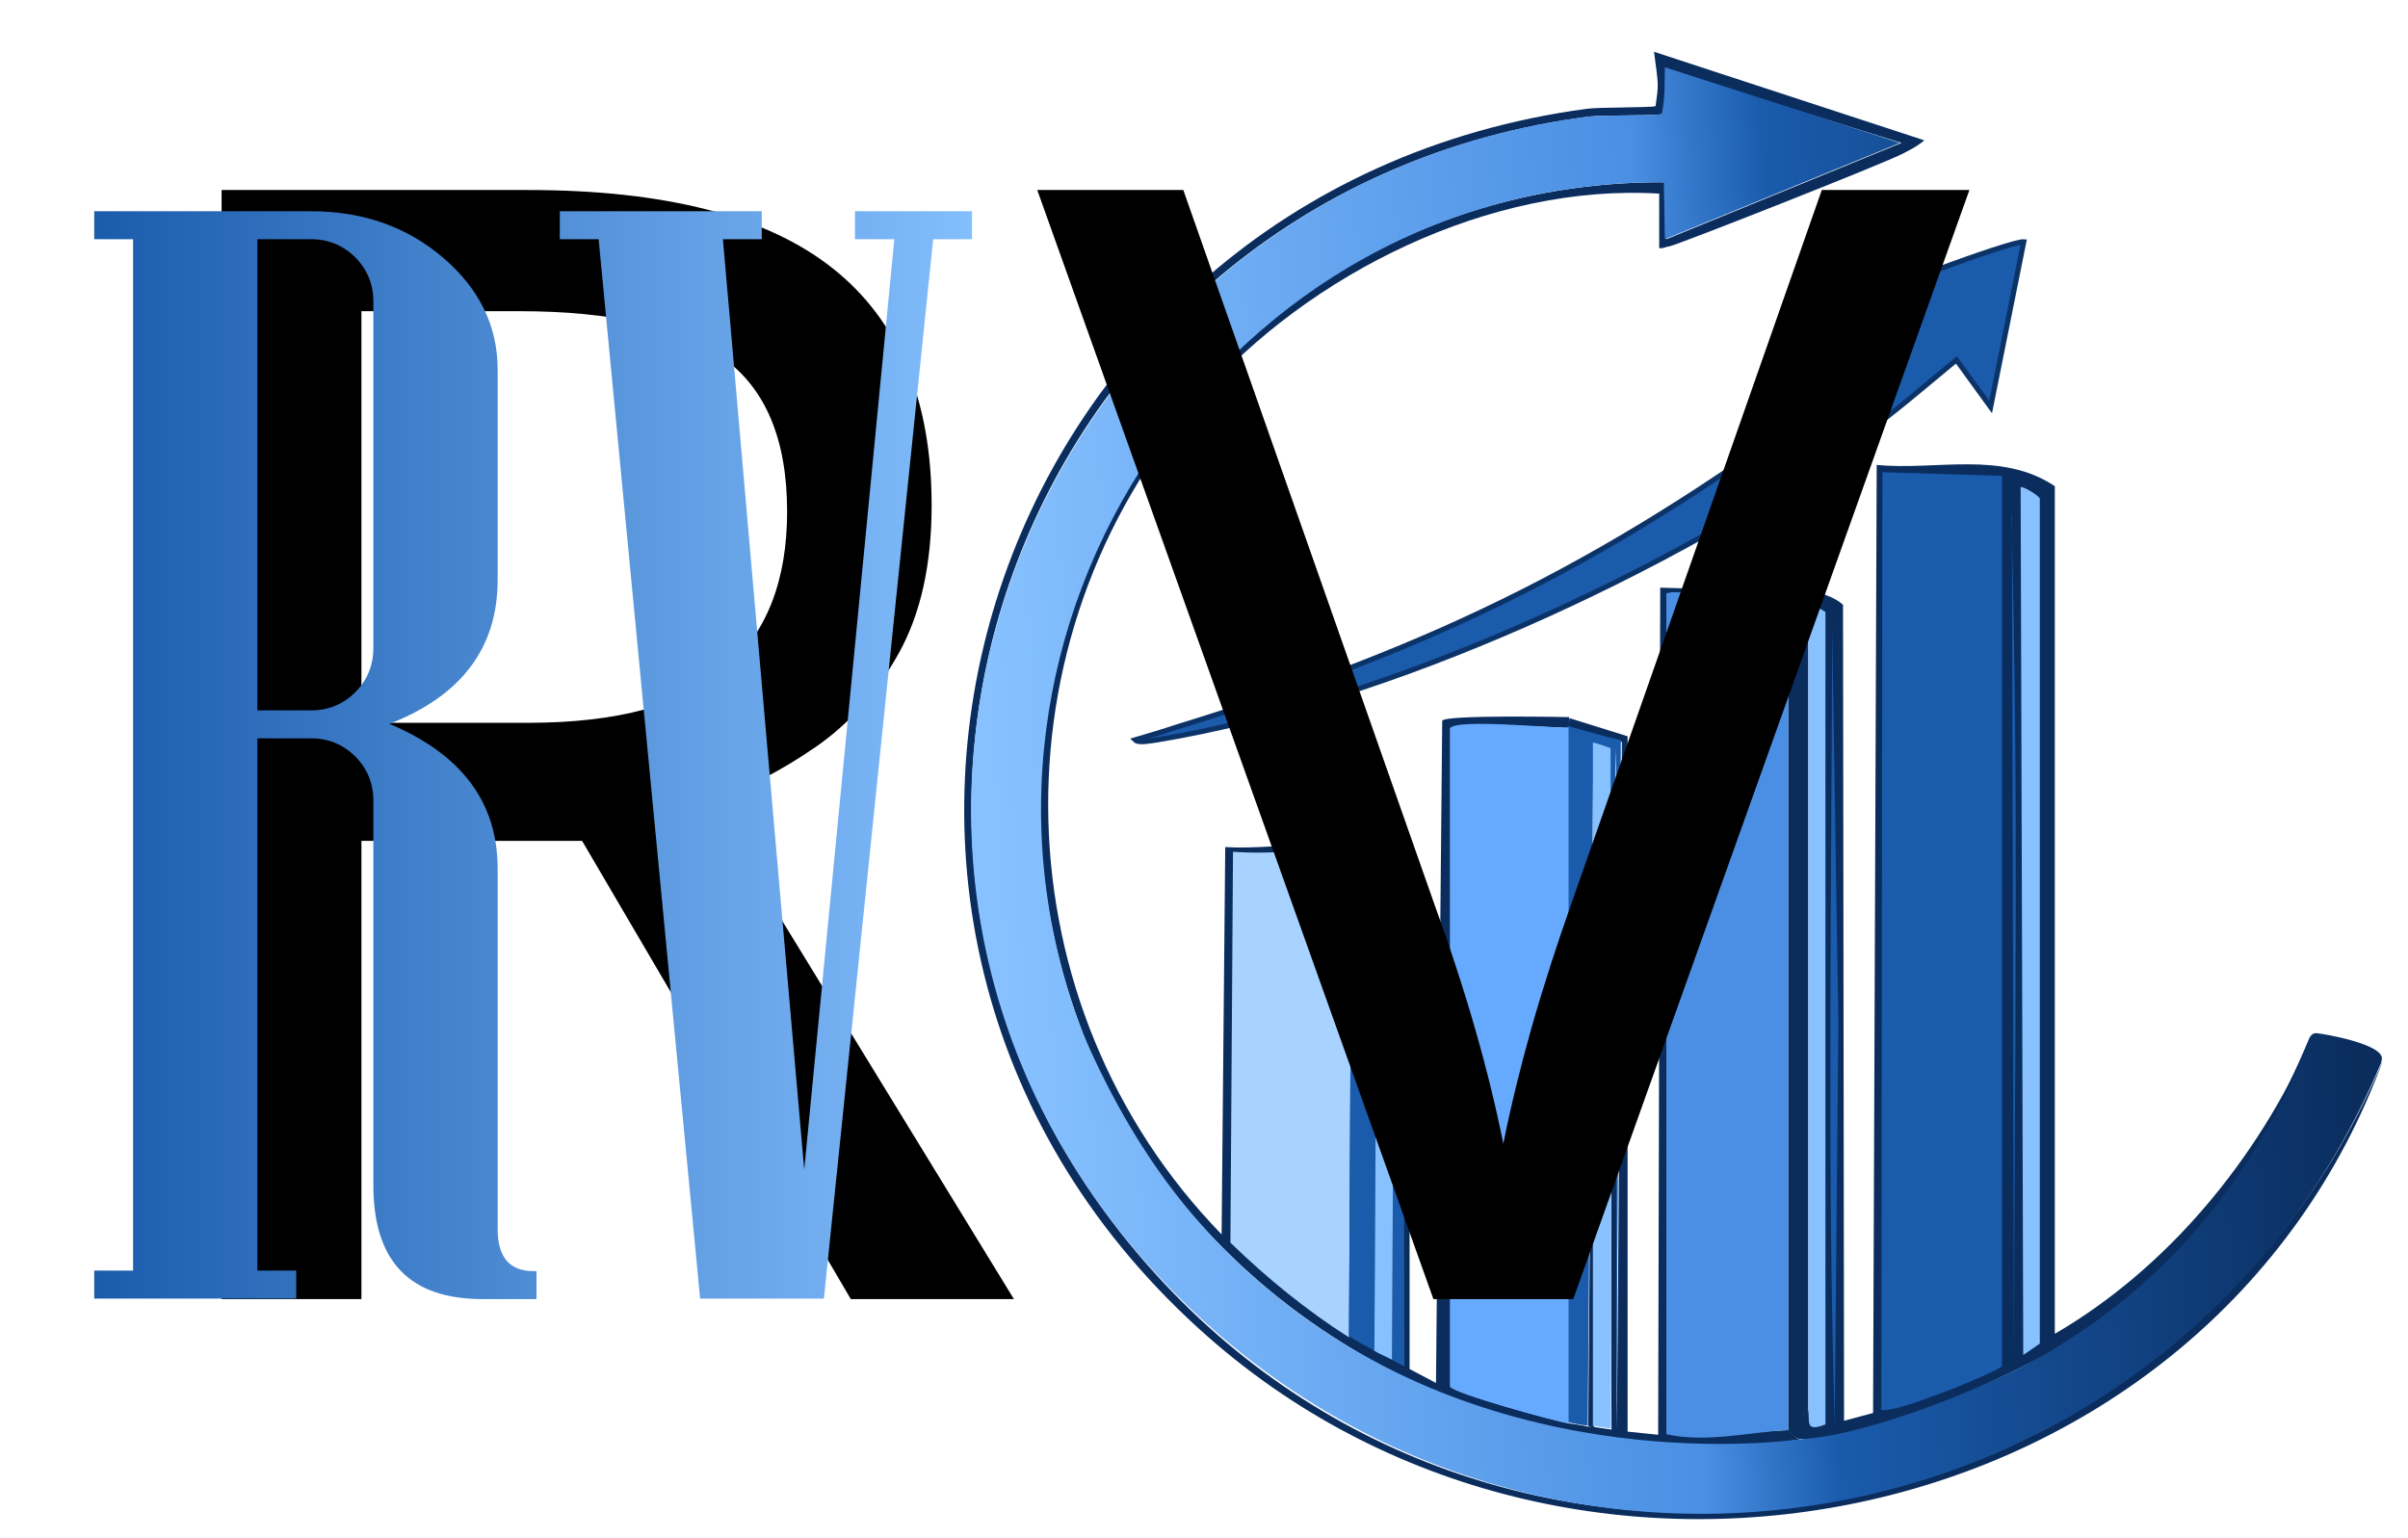
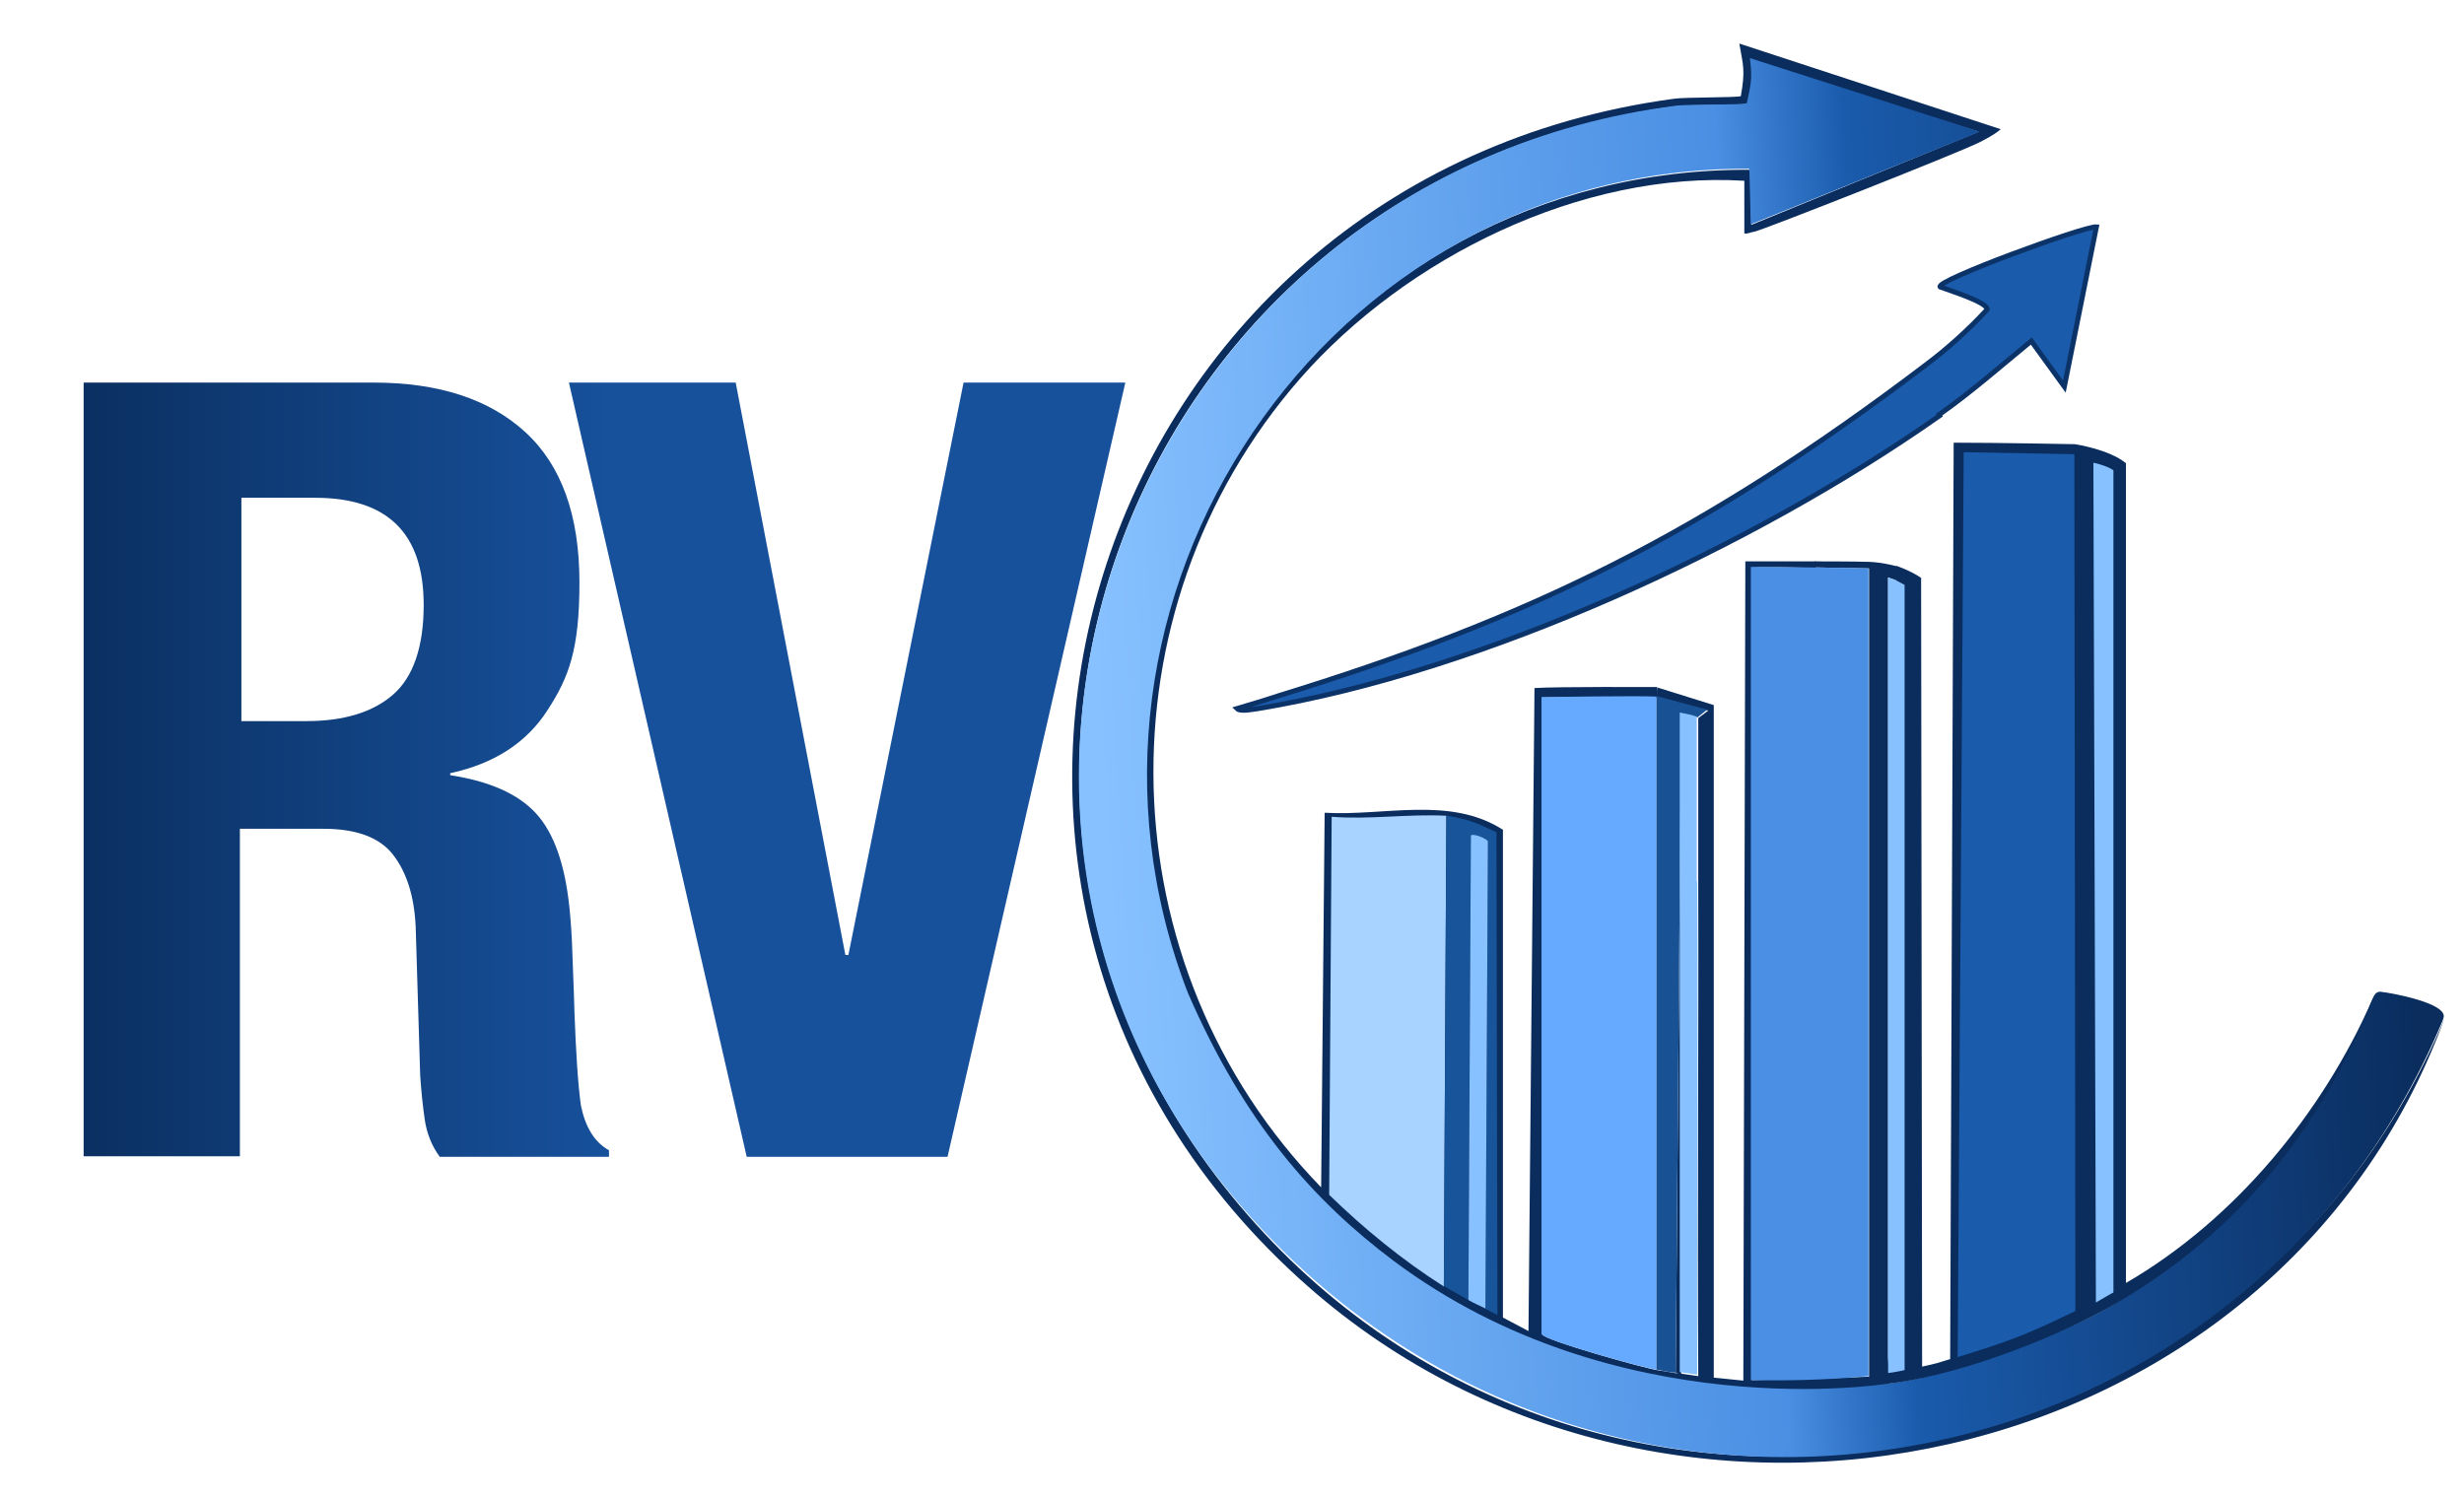
- <svg xmlns="http://www.w3.org/2000/svg" xmlns:xlink="http://www.w3.org/1999/xlink" id="Capa_1" version="1.1" viewBox="0 0 465 297">
+ <svg xmlns="http://www.w3.org/2000/svg" id="Capa_1" version="1.1" viewBox="0 0 492 298.9">
  <defs>
    <style>
      .st0 {
        fill: #a8d2ff;
      }

      .st1 {
-         font-family: NiagaraSolid-Reg, 'Niagara Solid';
-         font-size: 300px;
+         fill: url(#Degradado_sin_nombre_16);
      }

      .st2 {
+         fill: #175499;
+       }
+ 
+       .st3 {
        fill: #4a8fe3;
      }

-       .st3 {
-         fill: url(#Degradado_sin_nombre_3);
+       .st4 {
+         fill: url(#Degradado_sin_nombre);
      }

-       .st4, .st5 {
+       .st5, .st6 {
        fill: #1a5bac;
      }

-       .st6 {
+       .st7 {
        fill: #0a2d5e;
-       }
- 
-       .st7 {
-         fill: url(#Degradado_sin_nombre_18);
      }

      .st8 {
        fill: #6af;
      }

      .st9 {
-         fill: url(#Degradado_sin_nombre_31);
+         fill: #195294;
      }

-       .st5 {
+       .st6 {
        stroke: #0c3368;
        stroke-miterlimit: 10;
      }

      .st10 {
        fill: #87c1ff;
      }
    </style>
-     <linearGradient id="Degradado_sin_nombre_3" data-name="Degradado sin nombre 3" x1="448.7" y1="910.5" x2="448.7" y2="910.5" gradientTransform="translate(0 -716)" gradientUnits="userSpaceOnUse">
+     <linearGradient id="Degradado_sin_nombre" data-name="Degradado sin nombre" x1="479.1" y1="860.2" x2="220.1" y2="875" gradientTransform="translate(0 -716)" gradientUnits="userSpaceOnUse">
      <stop offset="0" stop-color="#0a2d5e" />
      <stop offset=".4" stop-color="#1a5bac" />
      <stop offset=".5" stop-color="#4a8fe3" />
      <stop offset="1" stop-color="#87c1ff" />
    </linearGradient>
-     <linearGradient id="Degradado_sin_nombre_31" data-name="Degradado sin nombre 3" x1="451.3" y1="861.6" x2="192.2" y2="876.4" xlink:href="#Degradado_sin_nombre_3" />
-     <linearGradient id="Degradado_sin_nombre_18" data-name="Degradado sin nombre 18" x1="18.2" y1="145.8" x2="187.7" y2="145.8" gradientUnits="userSpaceOnUse">
-       <stop offset="0" stop-color="#1a5bac" />
-       <stop offset="1" stop-color="#83befd" />
+     <linearGradient id="Degradado_sin_nombre_16" data-name="Degradado sin nombre 16" x1="17" y1="153.7" x2="122.7" y2="153.7" gradientUnits="userSpaceOnUse">
+       <stop offset="0" stop-color="#0b3062" />
+       <stop offset="1" stop-color="#17519c" />
    </linearGradient>
  </defs>
  <g id="Objeto_generativo">
-     <path class="st6" d="M334.7,114.3c-1.6,0-12.4-.1-12.8.4v162.2c8.5.3,15.7-.3,23.4-.7.1,0,1.4,1.8,2.4,1.8-57.8,8.8-117.9-23.9-138.8-79-30.2-79.5,28-164.3,112.7-163.8l.2,11,45.4-18.6-44.6-13.9c-1.8.6.3,7.5-1.5,8.3-.8.4-11.8.2-14.1.5-108.7,13.9-158.3,141.3-84,223.4,69.7,77.1,197.3,54.1,237.2-41.2-33.6,91.6-154.5,117.1-226.8,53.6-89.5-78.7-44.3-221.6,73.1-237.3,2.2-.3,12.4-.2,13.2-.5.6-4.3.6-3.8-.3-10.5l52.2,17.1c-1.5,1.3-3.5,2.2-4,2.5-3.8,2-43.9,17.8-45.3,18-.5,0-1.3.5-1.9.3v-10.5c-32.5-2-67.5,15.3-88.7,39.5-40.6,46.5-38.8,117.3,4.2,161.5l.7-74.8c11.9.7,25-3.4,35.6,3.4v97.4l5.1,2.7,1.2-127.9c.5-1.2,24.5-.7,24.5-.7,0,0,0,1.6,0,2.1-2.8-.1-21.4-1.2-22.9,0v127.2c.6,1.2,20.2,6.7,22.9,7.1.6.1,2.1.3,3.6.6s.1,0,.1-.1l1.1-129.5v129.7c-.1,0,3.4.5,3.4.5-.2-32.7.1-65.3,0-98.1l1-32.9v131.1c.1,0,1-132.9,1-132.9-1.6-.3-9.9-2.4-10.2-2.5,0-1.1,0-1.9.1-2.1l11.2,3.5v134.3l5.9.6.4-163.6,29.7.8" />
-     <path class="st6" d="M350.2,114.1c1.1.4.8.5.9.5v2.9c-.6-.3-1.2-.9-1.9-.2v155.2c-3.6,2.1.5,2.4,0,5.4-.5,0-1.1,0-1.6,0-1.1,0-2.2-1.6-2.3-1.6V114.8c-.4-.5-10.7-.5-10.7-.5,0-.2,0-.6,0-.6,0,0,.7,0,1.6,0,4.1,0,10.1-.5,14.1.4h0Z" />
-     <path class="st4" d="M313,143l-.9,132.9v-131.4c0,0-1.1,32.9-1.1,32.9v-32.6c0-.2-.2-.2-.3-.2-.8-.3-3-1-3-.9l-1.1,131.6c-1.4,0-3.4-.6-3.9-.6v-134.5c.2,0,8.5,2.5,10.2,2.7Z" />
-     <path class="st6" d="M446.1,200.8" />
-     <path class="st3" d="M448.7,194.5" />
-     <path class="st9" d="M459.8,205.3c-40,95.2-164.7,117.3-235.8,41.5-76-81-25.9-210.4,82.8-224.3,2.4-.3,13.3-.1,14.1-.5.7-3.4.5-5.2.6-9l45.4,14.6-45.4,18.6-.2-11c-84.7-.5-142.4,86.2-112.1,164.6,11.3,26,25.1,41.5,41.1,53.5,44.4,33.2,98.1,24.6,98.6,24.5,8.9-1.1,19.2-4.4,28-7.9s12.8-5.3,17.6-8.2c25.8-15.8,40.5-35,51.4-61.1.4-.9,1-1.2,1.8-1,.6,0,13.3,2.1,12.2,5.2" />
-     <path class="st2" d="M345.3,114.6v161.6c-7.6.4-15.7,2.5-23.5.8V114.6c.3-.5,23.2-.4,23.5,0Z" />
-     <path class="st8" d="M302.9,140.4v134.5c-2.7-.4-22.3-5.8-22.9-7.1v-127.1c.9-2,20.1,0,22.9-.2h0Z" />
-     <path class="st10" d="M311.1,177.4c.2,32.7-.1,65.7,0,98.5l-3.5-.5v-132c0,0,1.4.3,3.4,1.1,0,3.7,0,27.4,0,32.9h0Z" />
-     <path class="st0" d="M261,164.3l-.5,94c-8.2-5.2-15.9-11.5-22.9-18.3l.5-75.5c7.6.6,15.2-.6,22.9-.2h0Z" />
-     <path class="st4" d="M268.8,262.6l.5-93.3c-.2-.5-2.8-1.6-3.4-1.2,0,5.9-.5,81.3-.5,92.8-2.2-1.3-3.3-1.8-4.9-2.8l.5-93.9c.3,0,3.3.5,4.9,1.1,2.5.9,2.2.9,5.1,2.2l.2,96.4-2.5-1.3Z" />
-     <path class="st10" d="M268.8,262.6c-1.6-.8-2.2-1-3.4-1.7l.5-92.8c.7-.4,3.2.7,3.4,1.2l-.5,93.3Z" />
-     <path class="st10" d="M352.6,118.2v156.9c-4,1.6-3.4.4-3.4-2.7V117.2c.7-.7,1.3,0,1.9.2,0,0,1.1.1,1.5.8Z" />
-     <path class="st6" d="M446.2,200.8c-10.9,26.1-26.4,46.2-51.5,60.9-10.3,6-33.5,15.3-46.2,16.2-.8-2.2-3-3.2.7-5.5.3,2.1-.7,4.3,3.3,2.7V118.2c-.7-.5-1.2-.7-1.6-.9l-.2-3c1.7.6,3.5,1,5.2,2.5l.2,157.6,5.6-1.5.7-183.1c11.6,1.1,24.1-2.8,34.4,4.1v163.7c21.7-12.6,39.2-33.8,49.3-56.8h.1Z" />
-     <path class="st4" d="M363.5,91.2l23,.7c0,0,.1,0,.1.1v171.8s0,0,0,.1c-2.6,1.8-21.9,9.6-23.3,8.3s0,0,0-.1l.2-180.9h0Z" />
-     <path class="st10" d="M390.3,94.1c.4-.2,3.4,1.6,3.6,2.2v163.2l-3.2,2.2-.5-167.6h0Z" />
-     <path class="st4" d="M353.8,120.9l1.2,76.7-.7,77.7c-1.5-51.4-.6-103-.5-154.4h0Z" />
-     <path class="st4" d="M388.4,99.5c1.5,54,.6,108.2.5,162.2l-.2-84-.2-78.2h-.1Z" />
-     <path class="st4" d="M319.7,101.9c1.2-.2.5,1-.5,1-.5-.2.4-1,.5-1Z" />
+     <path class="st7" d="M378.9,116c-.6-.2-1.4-.5-1.9-.7v155.9c0,0,.3,4.6,0,5.2-.6,0-1.7.2-2.2.2s-1.5-1.5-1.6-1.5V113.5c-2,0-10.8-.2-10.8-.2,0-.2,0-1.2,0-1.2,0,0,8.2,0,10.9.1s5.5.9,5.5.9" />
+     <path class="st7" d="M362.6,113.4s-12.1-.3-12.8,0v162.2s15.7-.3,23.4-.7c.1,0,1.4,1.8,2.4,1.8-57.8,8.8-117.9-23.9-138.8-79-30.2-79.5,28-164.3,112.7-163.8l.2,11,45.4-18.6-44.6-13.9c-.3,2.5.3,7.5-1.5,8.3-.8.4-11.8.2-14.1.5-108.7,13.9-158.3,141.3-84,223.4,69.7,77.1,197.3,54.1,237.2-41.2-33.6,91.6-154.5,117.1-226.8,53.6-89.5-78.7-44.3-221.6,73.1-237.3,2.2-.3,12.4-.2,13.2-.5.9-5.1.5-6-.3-10.5l52.2,17.1c-1.5,1.3-3.5,2.2-4,2.5-3.8,2-43.9,17.8-45.3,18-.5,0-1.3.5-1.9.3v-10.5c-32.5-2-67.5,15.3-88.7,39.5-40.6,46.5-38.8,117.3,4.2,161.5l.7-74.8c11.9.7,25-3.4,35.6,3.4v97.4l5.1,2.7,1.2-128.4c4.1-.3,24.5-.2,24.5-.2,0,0,0,1.6,0,2.1-2.8-.1-14-.2-22.9,0v127.2c.6,1.2,20.2,6.7,22.9,7.1.6.1,2.1.3,3.6.6s.1,0,.1-.1l1.1-129.5v129.7c-.1,0,3.4.5,3.4.5-.2-32.7.1-65.3,0-98.1v-33.3s2-1.5,2-1.5c-1.6-.3-9.9-2.4-10.2-2.5,0-1.1,0-1.9.1-2.1l11.2,3.5v134.3l5.9.6.4-163.6h14.1" />
+     <path class="st9" d="M340.9,141.7l-2,1.6c0-.2-1.8-.4-3.2-.9l-1.1,131.7c-1.4,0-3.4-.6-3.9-.6v-134.5c.2,0,8.5,2.3,10.2,2.7Z" />
+     <path class="st4" d="M487.7,203.9c-40,95.2-164.7,117.3-235.8,41.5-76-81-25.9-210.4,82.8-224.3,2.4-.3,13.3-.1,14.1-.5.7-3.4,1.2-4.7.6-9l45.9,14.7-45.7,18.5-.3-11.1c-84.7-.5-142.4,86.2-112.1,164.6,11.3,26,25.1,41.5,41.1,53.5,44.4,33.2,98.1,24.6,98.6,24.5,8.9-1.1,19.2-4.4,28-7.9s12.8-5.3,17.6-8.2c25.8-15.8,40.5-35,51.4-61.1.4-.9,1-1.2,1.8-1,.6,0,13.3,2.1,12.2,5.2" />
+     <path class="st3" d="M373.1,113.5v161.3c-9.8.9-17.7.9-23.5.8V113.2c.8,0,22.4.2,23.5.3Z" />
+     <path class="st8" d="M330.7,139v134.5c-2.7-.4-22.3-5.8-22.9-7.1v-127.2c1.7,0,18.9-.3,22.9-.1h0Z" />
+     <path class="st10" d="M338.9,176c.2,32.7-.1,65.7,0,98.5l-3.5-.5v-131.7c0,0,2,.3,3.4.8,0,3.7,0,27.4,0,32.9h0Z" />
+     <path class="st0" d="M288.8,162.9l-.5,94c-8.2-5.2-15.9-11.5-22.9-18.3l.5-75.5c7.6.6,15.2-.6,22.9-.2h0Z" />
+     <path class="st2" d="M296.6,261.3l.5-93.3c-.2-.5-2.8-1.6-3.4-1.2,0,5.9-.5,81.3-.5,92.8-2.2-1.3-3.3-1.8-4.9-2.8l.5-93.9c.3,0,3.3.5,4.9,1.1,2.5.9,2.2.9,5.1,2.2l.2,96.4-2.5-1.3Z" />
+     <path class="st10" d="M296.6,261.3c-1.6-.8-2.2-1-3.4-1.7l.5-92.8c.7-.4,3.2.7,3.4,1.2l-.5,93.3Z" />
+     <path class="st10" d="M380.4,116.8v157c-1.3.4-3.4.5-3.4.5V115.4c1.1.2,2.6.8,3.4,1.4Z" />
+     <path class="st7" d="M474,199.4c-10.9,26.1-26.4,46.2-51.5,60.9-10.1,5.9-29.7,14-44.6,15.9s-1.6.2-1.8.2c-.8-2.2-1.7-4.3.8-5.3v3.1s1.7-.2,3.4-.6V116.8c-.9-.5-1.7-.9-1.7-.9v-2.9c-.1-.1,3,1,5,2.4l.2,157.5s2.3-.5,3-.7,2.6-.8,2.6-.8l.7-183c9,0,24.2.3,24.2.3,0,0,6.8,1,10.2,3.8v163.7c21.7-12.6,39.2-33.8,49.3-56.8h.1Z" />
+     <path class="st5" d="M414.2,90.8l.2,171c-9.4,4.5-12.1,5.7-23.5,9.2.4-60.2.8-120.5,1.2-180.7,0,0,21.5.4,22.1.4Z" />
+     <path class="st10" d="M418,92.4s2.5.5,4,1.5v164.2c-.1,0-3.5,2-3.5,2l-.5-167.7Z" />
+     <path class="st6" d="M387.3,83c-37.1,26.1-91.2,51.1-136.1,58.5-.9.1-3.5.7-4.2,0,2.7-.8,5.4-1.6,8.1-2.5,50.1-15.4,84.7-32.2,129.4-66.1,4.4-3.3,8.5-7,12.3-11.1,0-1.5-7.6-3.8-9.4-4.5-1.2-1.2,28.9-12.2,31.2-12l-6.4,31.9-6.6-9.1c-6.1,5-12,10.2-18.4,14.7h0Z" />
  </g>
-   <path class="st5" d="M359.5,84.4c-37.1,26.1-91.2,51.1-136.1,58.5-.9.1-3.5.7-4.2,0,2.7-.8,5.4-1.6,8.1-2.5,50.1-15.4,84.7-32.2,129.4-66.1,4.4-3.3,8.5-7,12.3-11.1,0-1.5-7.6-3.8-9.4-4.5-1.2-1.2,28.9-12.2,31.2-12l-6.4,31.9-6.6-9.1c-6.1,5-12,10.2-18.4,14.7h0Z" />
  <g>
-     <text class="st1" transform="translate(13.7 250.9)">
-       <tspan x="0" y="0">RV</tspan>
-     </text>
-     <g>
-       <path class="st7" d="M103.6,250.9h-10.4c-14.1,0-21.1-7.3-21.1-22v-74.3c0-3.3-1.2-6.2-3.5-8.5s-5.2-3.5-8.5-3.5h-10.4v102.8h7.5v5.4H18.2v-5.4h7.5V46.2h-7.5v-5.4h41.9c10,0,18.5,3,25.5,9s10.5,13.2,10.5,21.6v40.6c0,13.1-7,22.4-20.9,27.8,14,5.9,20.9,15.2,20.9,28v69.6c0,5.4,2.3,8.1,6.9,8.1h.6v5.4ZM72.1,125.2V58.2c0-3.3-1.2-6.2-3.5-8.5s-5.2-3.5-8.5-3.5h-10.4v91h10.4c3.3,0,6.2-1.2,8.5-3.5s3.5-5.2,3.5-8.5Z" />
-       <path class="st7" d="M187.7,46.2h-7.5l-21.1,204.6h-23.9l-19.6-204.6h-7.5v-5.4h39v5.4h-7.5l15.7,179.7,17.4-179.7h-7.6v-5.4h22.6v5.4Z" />
-     </g>
+     <path class="st1" d="M74.6,76.4c13,0,23.1,3.3,30.3,9.9,7.2,6.6,10.8,16.6,10.8,30s-2.1,18.9-6.3,25.4c-4.2,6.6-10.7,10.8-19.5,12.7v.4c7.8,1.2,13.5,3.7,17.1,7.6,3.6,3.9,5.8,10.2,6.7,18.8.3,2.9.5,6,.6,9.4.1,3.4.3,7.2.4,11.4.3,8.2.7,14.5,1.3,18.8.9,4.3,2.7,7.3,5.6,8.9v1.3h-33.8c-1.6-2.2-2.6-4.7-3-7.5s-.7-5.7-.9-8.8l-.9-29.7c-.3-6.1-1.8-10.8-4.5-14.3-2.7-3.5-7.4-5.2-13.9-5.2h-16.7v65.4h-31.2V76.4h57.6ZM61.2,144c7.5,0,13.3-1.8,17.3-5.3,4-3.5,6.1-9.5,6.1-17.9,0-14.3-7.2-21.4-21.7-21.4h-14.7v44.6h13Z" />
+     <path class="st1" d="M168.8,190.7h.6l23-114.3h32.3l-35.5,154.6h-40.1l-35.5-154.6h33.3l21.9,114.3Z" />
  </g>
</svg>
